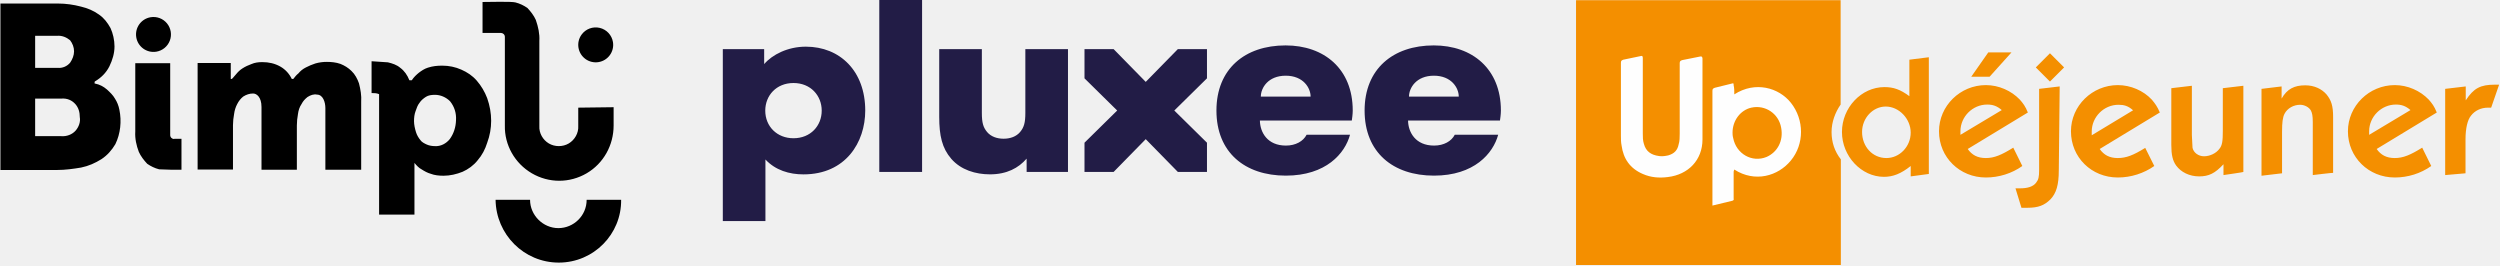
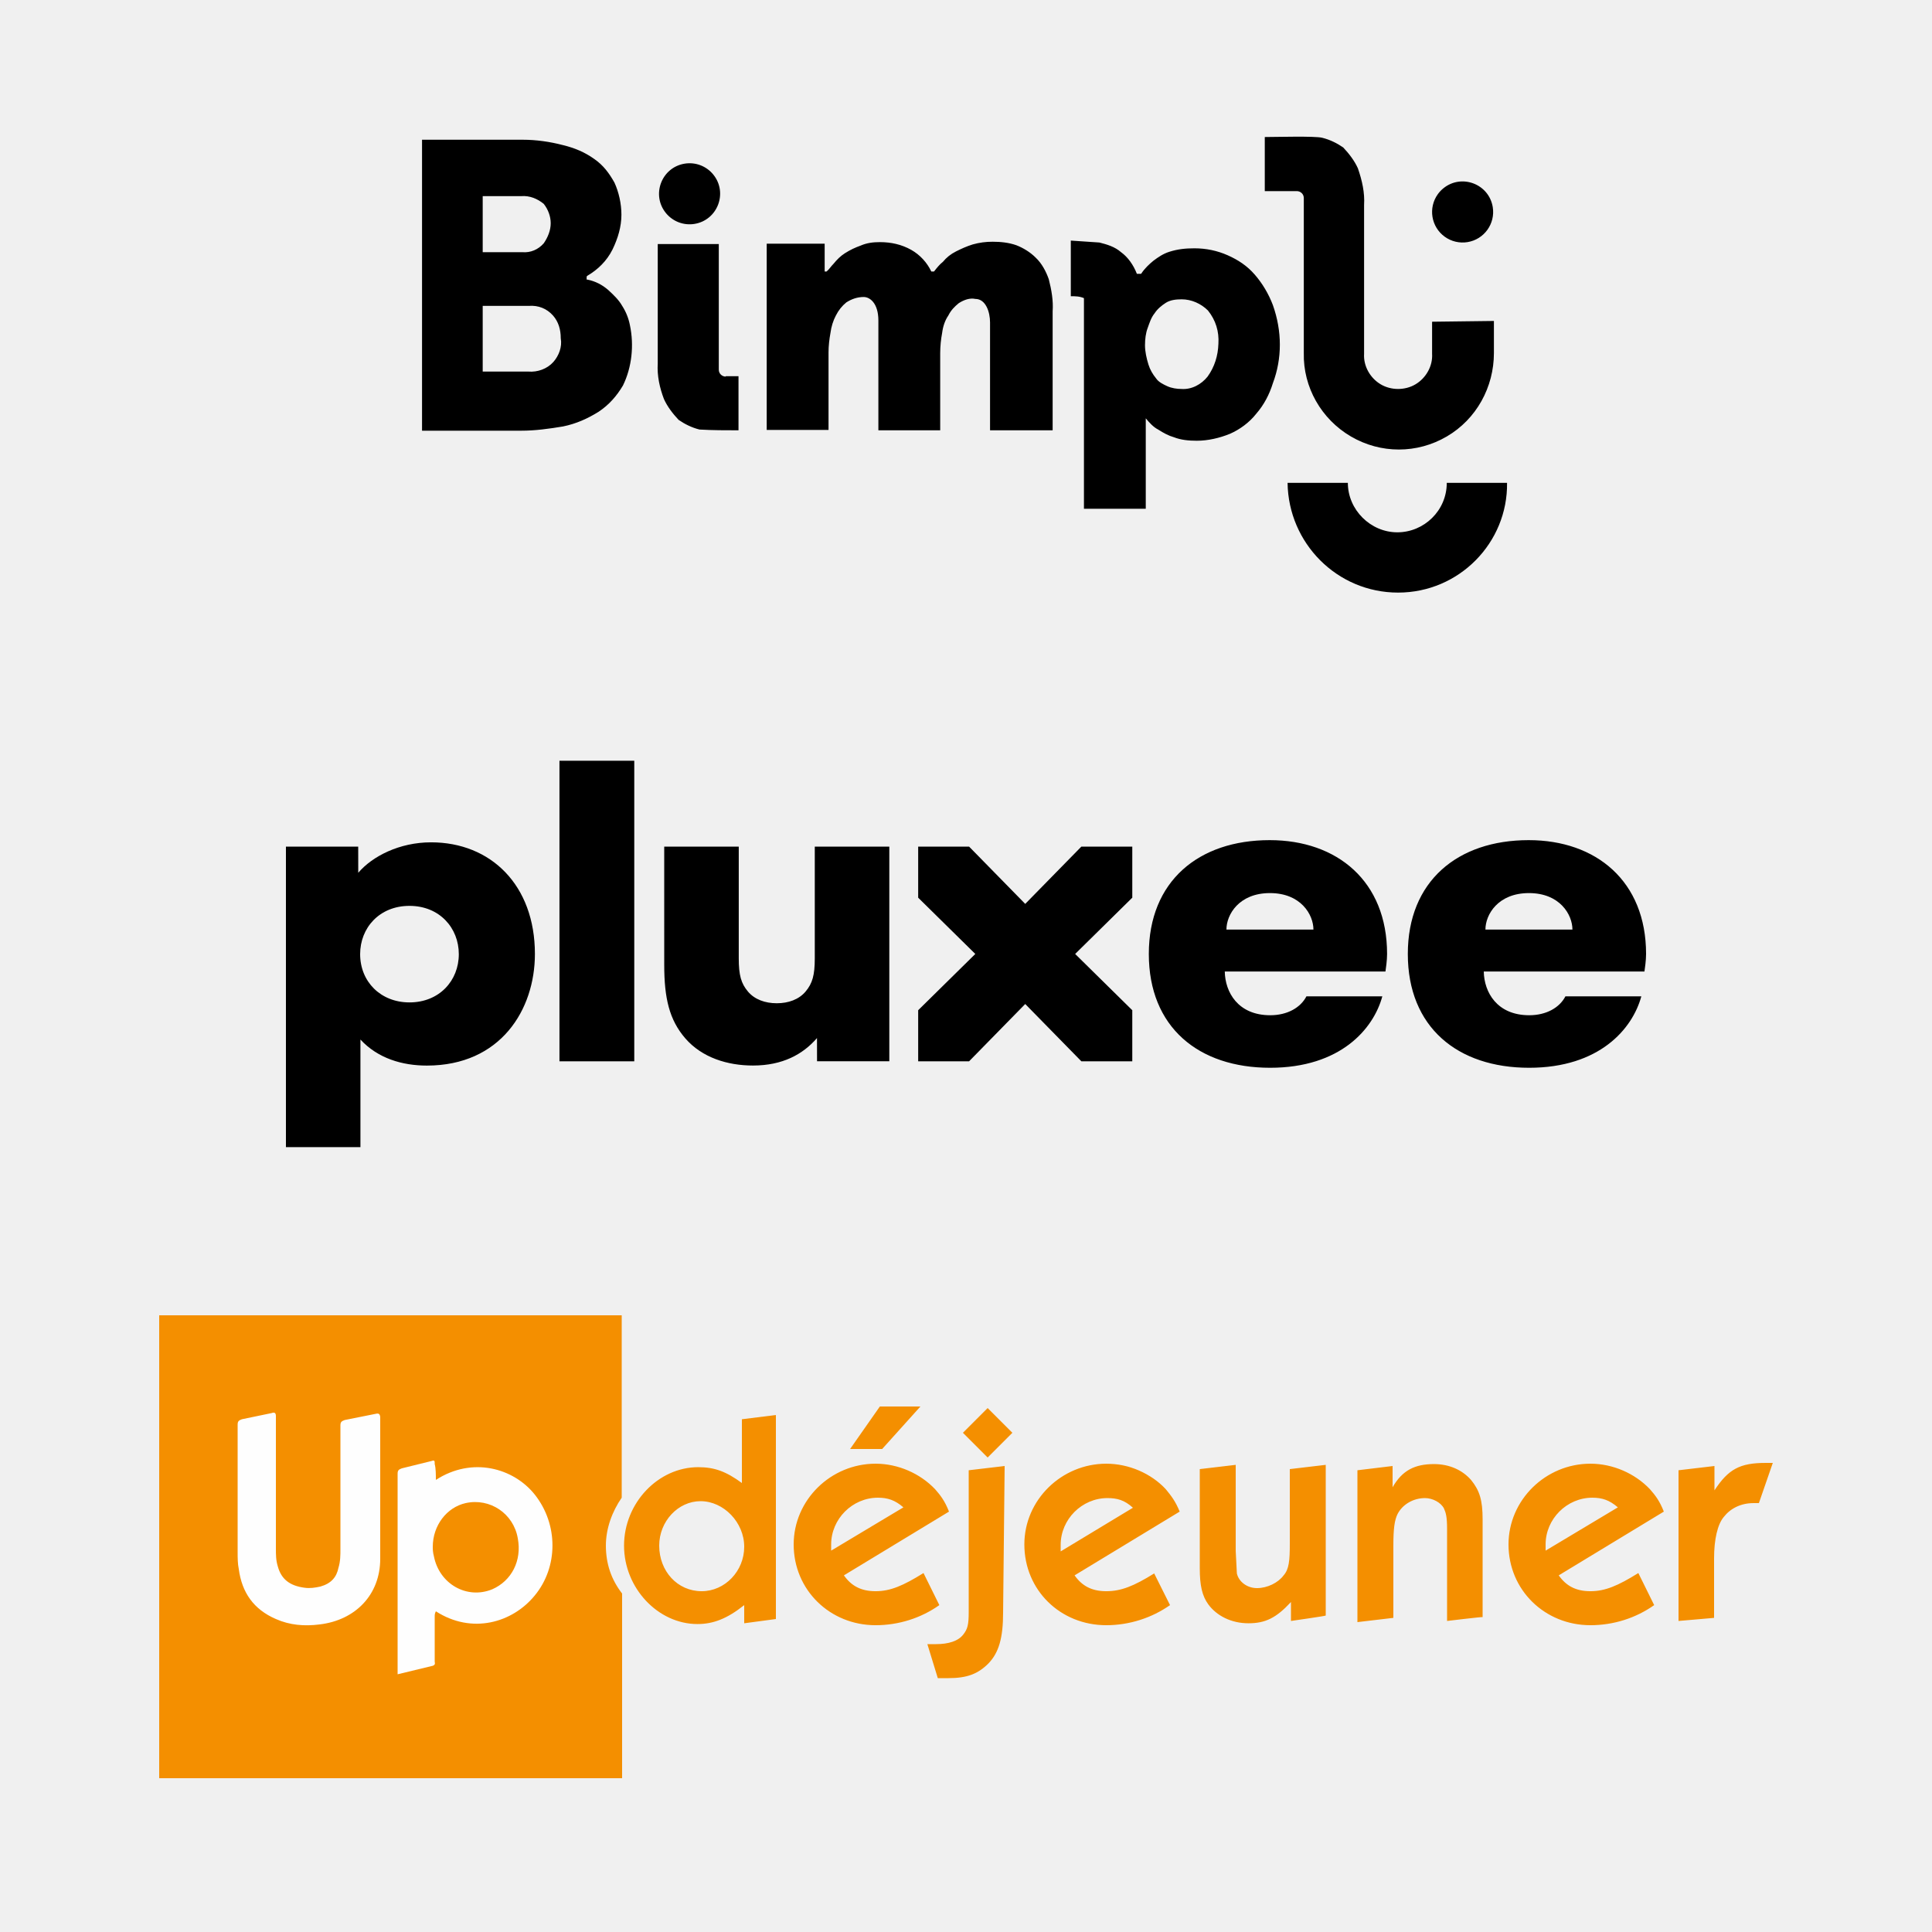
- <svg xmlns="http://www.w3.org/2000/svg" width="1131" height="120" fill="none">
-   <g clip-path="url(#a)">
-     <mask id="b" style="mask-type:luminance" maskUnits="userSpaceOnUse" x="0" y="0" width="1131" height="120">
-       <path d="M0 0h1130.6v120H0V0Z" fill="#fff" />
-     </mask>
-     <g mask="url(#b)">
-       <path d="M70.673 23.39a7.9 7.9 0 1 0-2.53-15.596 7.9 7.9 0 0 0 2.53 15.596Zm200.094 4.707a7.899 7.899 0 0 0 6.534-9.063 7.902 7.902 0 0 0-14.208-3.355 7.899 7.899 0 0 0 1.789 11.029 7.902 7.902 0 0 0 5.885 1.39ZM51.999 44.6c-.9-1.6-2.3-2.9-3.6-4.1-1.6-1.4-3.4-2.3-5.4-2.7h-.2V37l.2-.2c2.7-1.6 5-3.8 6.5-6.8 1.4-2.9 2.3-5.9 2.3-9 0-2.9-.7-5.9-1.8-8.3-1.4-2.5-2.9-4.5-5.2-6.1-2.5-1.8-5.2-2.9-8.1-3.6-3.4-.9-7-1.4-10.4-1.4H.2v75.3h25.7c3.6 0 7.2-.5 10.8-1.1 3.4-.7 6.3-2 9.2-3.8 2.7-1.8 4.7-4.1 6.3-6.8 2.3-4.7 2.9-10.4 1.8-15.6a14.16 14.16 0 0 0-2-5ZM15.9 16.2h9.9c2.3-.2 4.3.7 5.9 2 1.1 1.4 1.8 3.2 1.8 5 0 1.8-.7 3.6-1.8 5.2-1.4 1.6-3.4 2.5-5.6 2.3H15.9V16.2Zm18.3 42.9c-1.6 1.8-4.1 2.7-6.5 2.5H15.9v-17h11.9c2.5-.2 4.7.7 6.3 2.5 1.4 1.6 2 3.6 2 5.9.4 2.2-.5 4.5-1.9 6.1Zm44.6 3.8c-.9 0-1.8-.7-1.8-1.8V28.6H61.2v30.9c-.2 3.2.5 6.3 1.6 9.2.9 2 2.3 3.8 3.8 5.4 1.6 1.1 3.4 2 5.4 2.5 3.4.2 6.8.2 10.1.2v-14h-3.3v.1Zm141.6-18.5c-1.1-2.9-2.7-5.6-4.7-7.9-2-2.3-4.3-3.8-7-5-2.7-1.2-5.6-1.8-8.6-1.8-2.3 0-4.3.2-6.5.9-1.6.5-2.9 1.4-4.1 2.3-1.1.9-2.3 2-3.2 3.4h-1.1c-.9-2.3-2.3-4.3-4.1-5.6-1.6-1.4-3.6-2-5.6-2.5l-7.4-.5v14.4c1.1 0 2.3 0 3.4.5v54.5h16V73.7c.9 1.1 2 2.3 3.2 2.9 1.4.9 2.7 1.6 4.1 2 1.8.7 3.8.9 5.9.9 2.9 0 5.9-.7 8.6-1.8 2.5-1.1 5-2.9 6.8-5.2 2-2.3 3.4-5 4.3-7.9 2.4-6.4 2.4-13.4 0-20.2Zm-16.9 18.5c-1.6 2-4.1 3.4-6.8 3.2-1.1 0-2.5-.2-3.6-.7-1.1-.5-2.3-1.1-2.9-2-.9-1.1-1.6-2.3-2-3.6-.5-1.6-.9-3.4-.9-5s.2-3.2.7-4.5c.5-1.4.9-2.7 1.8-3.8.7-1.1 1.8-2 2.9-2.7 1.1-.7 2.5-.9 4.1-.9 2.5 0 5 1.1 6.8 2.9 2 2.5 2.9 5.4 2.7 8.6-.1 3.1-1 6-2.8 8.5Zm-41.1-25.2c-.7-2-1.8-4.1-3.4-5.6-1.4-1.4-3.2-2.5-5-3.2-2-.7-4.1-.9-6.1-.9a18.617 18.617 0 0 0-5.2.7c-1.6.5-2.9 1.1-4.3 1.8s-2.5 1.6-3.4 2.7c-.9.7-1.6 1.6-2.3 2.5h-.7c-1.1-2.3-2.9-4.3-5.2-5.6-2.5-1.4-5.2-2-8.1-2-1.8 0-3.4.2-5 .9-1.4.5-2.7 1.1-4.1 2-1.1.7-2 1.6-2.9 2.7-.7.7-1.1 1.4-1.8 2h-.5v-7.2h-15v48.2h16V56.6c0-1.6.2-3.4.5-5 .2-1.6.7-3.2 1.4-4.5.7-1.4 1.6-2.5 2.7-3.4 1.4-.9 2.9-1.4 4.5-1.4s3.8 1.6 3.8 6.1v28.4h16v-20c.008-1.745.176-3.485.5-5.2.2-1.6.7-3.2 1.6-4.5.7-1.4 1.6-2.3 2.7-3.2 1.4-.9 2.9-1.4 4.3-1.1 2.7 0 3.8 3.4 3.8 6.1v27.9h16.2V46c.2-2.7-.3-5.6-1-8.3Zm90.4 81.1c-15.8 0-28.4-12.8-28.6-28.4h15.6c0 7 5.9 12.8 12.8 12.8s12.8-5.6 12.8-12.8h15.6c.2 15.5-12.4 28.4-28.2 28.4Zm8.8-70.1V57c.2 3.2-1.6 6.3-4.3 7.9-2.7 1.6-6.3 1.6-9 0s-4.5-4.7-4.3-7.9V18.5c.2-3.2-.5-6.3-1.6-9.5-.9-2-2.3-3.8-3.8-5.4-1.6-1.1-3.4-2-5.4-2.5-1.8-.5-12.2-.2-14.9-.2v14h8.3c.9 0 1.8.7 1.8 1.8v40.1c-.2 8.8 4.5 17.1 12.2 21.6 7.7 4.5 17.1 4.5 24.8 0 7.7-4.5 12.2-12.8 12.2-21.6v-8.3l-16 .2Z" fill="#000" />
-       <path d="M828.6 59.7c0-4.4 1.6-8.8 4.1-12.4V.1H713v119.8h119.8V72.1c-2.8-3.6-4.2-7.7-4.2-12.4Z" fill="#F48F00" />
-       <path d="m769.001 25.6-8 1.6c-.8.3-1.1.5-1.1 1.4v31.9c0 1.6 0 3.3-.5 4.9-.5 2.5-1.9 4.1-4.7 4.9-1.4.3-2.7.5-4.1.3-3.8-.5-6-2.2-6.9-5.5-.5-1.6-.5-3-.5-4.7V26.2c0-.8-.3-1.1-1.1-.8l-7.7 1.6c-.8.3-1.1.5-1.1 1.4v33c0 1.4 0 3 .3 4.4.8 6 3.8 10.4 9.6 12.9 3.6 1.6 7.4 1.9 11.3 1.4 9.3-1.1 15.7-7.7 15.7-17V26.4c-.1-.8-.4-1-1.2-.8Zm41.2 20.9c-5.5-6.9-16.2-9.9-25.6-3.8 0-1.4 0-3-.3-4.1 0-.8 0-1.1-.8-.8l-7.7 1.9c-.8.3-1.1.5-1.1 1.4V93l9.1-2.2c.8-.3.5-.8.5-1.1V78.1c0-.5 0-.8.3-1.4 9.3 6 19.8 3 25.6-4.1 6.1-7.4 6.1-18.4 0-26.1Zm-11 24.5c-6.6 2.7-13.7-1.4-15.1-8.5-.3-1.1-.3-1.9-.3-2.5 0-5.5 3.6-10.2 8.5-11.3 6.3-1.4 12.4 2.7 13.5 9.1 1.1 5.8-1.6 11-6.6 13.2Z" fill="#FEFEFE" />
-       <path d="M863.801 27v16.5c-4.1-3-7.1-4.1-11.3-4.1-10.4 0-19.2 9.3-19.2 20.3s8.8 20.3 19 20.3c4.1 0 7.7-1.4 12.1-4.9v4.7l8.2-1.1V25.9l-8.8 1.1Zm-10.4 44.5c-6.3 0-11-5.2-11-11.8 0-6.3 4.9-11.5 10.7-11.5 6 0 11.3 5.5 11.3 11.8 0 6.3-5 11.5-11 11.5Zm61.5 3.6c-4.8 3.4-10.6 5.2-16.5 5.2-11.8 0-21.2-9.1-21.2-20.9 0-11.5 9.6-20.9 21.2-20.9 5.8 0 11.5 2.5 15.4 6.6 1.4 1.6 2.5 3 3.6 5.8l-27.2 16.5c1.9 2.7 4.4 4.1 8.2 4.1 3.8 0 7.1-1.4 12.4-4.7l4.1 8.3Zm-9.3-25.3c-2.2-1.9-4.1-2.5-6.6-2.5-6.6 0-12.1 5.5-12.1 12.1V61l18.7-11.2Zm-6.1-26.1h10.5l-9.9 11h-8.3l7.7-11Zm31.9 53.3c0 6.6-1.1 10.4-3.8 13.2-2.7 2.7-5.5 3.8-10.4 3.8h-2.7l-2.7-8.8h2.2c3.3 0 5.8-.8 7.1-2.5 1.1-1.4 1.4-2.5 1.4-5.8V40.2l9.3-1.1-.4 37.9Zm-10.4-46.5 6.4-6.4 6.4 6.4-6.4 6.4-6.4-6.4Zm37.1 41c-3.8 0-6.3-1.4-8.2-4.1l27.2-16.5c-1.1-2.7-2.2-4.1-3.6-5.8-3.8-4.1-9.6-6.6-15.4-6.6-11.5 0-21.2 9.3-21.2 20.9 0 11.8 9.3 20.9 21.2 20.9 6 0 11.8-1.9 16.5-5.2l-4.1-8.2c-5.3 3.3-8.6 4.6-12.4 4.6Zm-11.8-12c0-6.6 5.5-12.1 12.1-12.1 2.5 0 4.4.5 6.6 2.5l-18.7 11.3v-1.7Zm59.599 19.7v-4.9c-3.8 4.1-6.599 5.5-10.999 5.5s-8.2-1.9-10.4-4.9c-1.6-2.2-2.2-4.9-2.2-9.3V39.9l9.3-1.1v22.3l.3 5.8c.5 2.2 2.7 3.8 5.2 3.8 2.7 0 5.499-1.4 6.899-3.3 1.4-1.6 1.6-3.8 1.6-8.2V39.9l9.3-1.1v39c.1.1-9 1.4-9 1.4Zm40.4 0V55.3c0-3-.3-4.1-.8-5.2-.8-1.6-3-2.7-4.9-2.7-3 0-5.8 1.6-7.1 4.1-.8 1.6-1.1 3.8-1.1 8.2v18.7l-9.3 1.1V40.2l9.1-1.1v5.5c2.5-4.4 5.8-6 10.7-6 4.1 0 7.4 1.6 9.6 4.1 2.2 2.7 3 5.2 3 10.2v25.3c-.1-.1-9.2 1-9.2 1Zm53.6-4.1c-4.8 3.4-10.6 5.2-16.5 5.2-11.8 0-21.2-9.1-21.2-20.9 0-11.5 9.6-20.9 21.2-20.9 5.8 0 11.5 2.5 15.4 6.6 1.4 1.6 2.5 3 3.6 5.8l-27.2 16.5c1.9 2.7 4.4 4.1 8.2 4.1 3.8 0 7.1-1.4 12.4-4.7l4.1 8.3Zm-9.4-25.3c-2.2-1.9-4.1-2.5-6.6-2.5-6.6 0-12.1 5.5-12.1 12.1V61l18.7-11.2Zm15.7 29.4v-39l9.3-1.1v6.3c3.6-5.5 6.6-7.1 13.2-7.1h1.9l-3.6 10.4h-1.4c-3.3 0-6 1.4-7.7 3.6-1.6 1.9-2.5 5.8-2.5 10.7v15.4c.1 0-9.2.8-9.2.8Z" fill="#F48F00" />
+ <svg xmlns="http://www.w3.org/2000/svg" viewBox="0 0 500 500">
+   <g clip-path="url(#a)" transform="matrix(1, 0, 0, 1, -113.9128, 145.8285)">
+     <path d="M 293.609 -87.876 C 299.616 -88.826 302.341 -95.922 298.515 -100.649 C 296.725 -102.86 293.885 -103.939 291.079 -103.472 C 285.08 -102.475 282.41 -95.357 286.274 -90.66 C 288.052 -88.498 290.843 -87.439 293.609 -87.876 Z M 493.703 -83.169 C 498.01 -83.867 500.936 -87.925 500.237 -92.232 C 499.261 -98.236 492.151 -100.932 487.439 -97.084 C 486.906 -96.649 486.432 -96.145 486.029 -95.587 C 483.476 -92.048 484.277 -87.109 487.818 -84.558 C 489.518 -83.333 491.634 -82.833 493.703 -83.168 L 493.703 -83.169 Z M 274.935 -66.666 C 274.035 -68.266 272.635 -69.566 271.335 -70.766 C 269.735 -72.166 267.935 -73.066 265.935 -73.466 L 265.735 -73.466 L 265.735 -74.266 L 265.935 -74.466 C 268.635 -76.066 270.935 -78.266 272.435 -81.266 C 273.835 -84.166 274.735 -87.166 274.735 -90.266 C 274.735 -93.166 274.035 -96.166 272.935 -98.566 C 271.535 -101.066 270.035 -103.066 267.735 -104.666 C 265.235 -106.466 262.535 -107.566 259.635 -108.266 C 256.235 -109.166 252.635 -109.666 249.235 -109.666 L 223.136 -109.666 L 223.136 -34.366 L 248.836 -34.366 C 252.436 -34.366 256.036 -34.866 259.636 -35.466 C 263.036 -36.166 265.936 -37.466 268.836 -39.266 C 271.536 -41.066 273.536 -43.366 275.136 -46.066 C 277.436 -50.766 278.036 -56.466 276.936 -61.666 C 276.595 -63.445 275.916 -65.143 274.936 -66.666 L 274.935 -66.666 Z M 238.836 -95.066 L 248.736 -95.066 C 251.036 -95.266 253.036 -94.366 254.636 -93.066 C 255.736 -91.666 256.436 -89.866 256.436 -88.066 C 256.436 -86.266 255.736 -84.466 254.636 -82.866 C 253.236 -81.266 251.236 -80.366 249.036 -80.566 L 238.836 -80.566 L 238.836 -95.066 Z M 257.136 -52.166 C 255.536 -50.366 253.036 -49.466 250.636 -49.666 L 238.836 -49.666 L 238.836 -66.666 L 250.736 -66.666 C 253.236 -66.866 255.436 -65.966 257.036 -64.166 C 258.436 -62.566 259.036 -60.566 259.036 -58.266 C 259.436 -56.066 258.536 -53.766 257.136 -52.166 Z M 301.736 -48.366 C 300.836 -48.366 299.936 -49.066 299.936 -50.166 L 299.936 -82.666 L 284.136 -82.666 L 284.136 -51.766 C 283.936 -48.566 284.636 -45.466 285.736 -42.566 C 286.636 -40.566 288.036 -38.766 289.536 -37.166 C 291.136 -36.066 292.936 -35.166 294.936 -34.666 C 298.336 -34.466 301.736 -34.466 305.036 -34.466 L 305.036 -48.466 L 301.736 -48.466 L 301.736 -48.366 Z M 443.336 -66.866 C 442.236 -69.766 440.636 -72.466 438.636 -74.766 C 436.636 -77.066 434.336 -78.566 431.636 -79.766 C 428.936 -80.966 426.036 -81.566 423.036 -81.566 C 420.736 -81.566 418.736 -81.366 416.536 -80.666 C 414.936 -80.166 413.636 -79.266 412.436 -78.366 C 411.336 -77.466 410.136 -76.366 409.236 -74.966 L 408.136 -74.966 C 407.236 -77.266 405.836 -79.266 404.036 -80.566 C 402.436 -81.966 400.436 -82.566 398.436 -83.066 L 391.036 -83.566 L 391.036 -69.166 C 392.136 -69.166 393.336 -69.166 394.436 -68.666 L 394.436 -14.166 L 410.436 -14.166 L 410.436 -37.566 C 411.336 -36.466 412.436 -35.266 413.636 -34.666 C 415.036 -33.766 416.336 -33.066 417.736 -32.666 C 419.536 -31.966 421.536 -31.766 423.636 -31.766 C 426.536 -31.766 429.536 -32.466 432.236 -33.566 C 434.736 -34.666 437.236 -36.466 439.036 -38.766 C 441.036 -41.066 442.436 -43.766 443.336 -46.666 C 445.736 -53.066 445.736 -60.066 443.336 -66.866 Z M 426.436 -48.366 C 424.836 -46.366 422.336 -44.966 419.636 -45.166 C 418.536 -45.166 417.136 -45.366 416.036 -45.866 C 414.936 -46.366 413.736 -46.966 413.136 -47.866 C 412.236 -48.966 411.536 -50.166 411.136 -51.466 C 410.636 -53.066 410.236 -54.866 410.236 -56.466 C 410.236 -58.066 410.436 -59.666 410.936 -60.966 C 411.436 -62.366 411.836 -63.666 412.736 -64.766 C 413.436 -65.866 414.536 -66.766 415.636 -67.466 C 416.736 -68.166 418.136 -68.366 419.736 -68.366 C 422.236 -68.366 424.736 -67.266 426.536 -65.466 C 428.536 -62.966 429.436 -60.066 429.236 -56.866 C 429.136 -53.766 428.236 -50.866 426.436 -48.366 Z M 385.336 -73.566 C 384.636 -75.566 383.536 -77.666 381.936 -79.166 C 380.536 -80.566 378.736 -81.666 376.936 -82.366 C 374.936 -83.066 372.836 -83.266 370.836 -83.266 C 369.078 -83.279 367.327 -83.044 365.636 -82.566 C 364.036 -82.066 362.736 -81.466 361.336 -80.766 C 359.936 -80.066 358.836 -79.166 357.936 -78.066 C 357.036 -77.366 356.336 -76.466 355.636 -75.566 L 354.936 -75.566 C 353.836 -77.866 352.036 -79.866 349.736 -81.166 C 347.236 -82.566 344.536 -83.166 341.636 -83.166 C 339.836 -83.166 338.236 -82.966 336.636 -82.266 C 335.236 -81.766 333.936 -81.166 332.536 -80.266 C 331.436 -79.566 330.536 -78.666 329.636 -77.566 C 328.936 -76.866 328.536 -76.166 327.836 -75.566 L 327.336 -75.566 L 327.336 -82.766 L 312.336 -82.766 L 312.336 -34.566 L 328.336 -34.566 L 328.336 -54.666 C 328.336 -56.266 328.536 -58.066 328.836 -59.666 C 329.036 -61.266 329.536 -62.866 330.236 -64.166 C 330.936 -65.566 331.836 -66.666 332.936 -67.566 C 334.336 -68.466 335.836 -68.966 337.436 -68.966 C 339.036 -68.966 341.236 -67.366 341.236 -62.866 L 341.236 -34.466 L 357.236 -34.466 L 357.236 -54.466 C 357.244 -56.211 357.412 -57.951 357.736 -59.666 C 357.936 -61.266 358.436 -62.866 359.336 -64.166 C 360.036 -65.566 360.936 -66.466 362.036 -67.366 C 363.436 -68.266 364.936 -68.766 366.336 -68.466 C 369.036 -68.466 370.136 -65.066 370.136 -62.366 L 370.136 -34.466 L 386.336 -34.466 L 386.336 -65.266 C 386.536 -67.966 386.036 -70.866 385.336 -73.566 Z M 475.736 7.534 C 459.936 7.534 447.336 -5.266 447.136 -20.866 L 462.736 -20.866 C 462.736 -13.866 468.636 -8.066 475.536 -8.066 C 482.436 -8.066 488.336 -13.666 488.336 -20.866 L 503.936 -20.866 C 504.136 -5.366 491.536 7.534 475.736 7.534 Z M 484.536 -62.566 L 484.536 -54.266 C 484.736 -51.066 482.936 -47.966 480.236 -46.366 C 477.536 -44.766 473.936 -44.766 471.236 -46.366 C 468.536 -47.966 466.736 -51.066 466.936 -54.266 L 466.936 -92.766 C 467.136 -95.966 466.436 -99.066 465.336 -102.266 C 464.436 -104.266 463.036 -106.066 461.536 -107.666 C 459.936 -108.766 458.136 -109.666 456.136 -110.166 C 454.336 -110.666 443.936 -110.366 441.236 -110.366 L 441.236 -96.366 L 449.536 -96.366 C 450.436 -96.366 451.336 -95.666 451.336 -94.566 L 451.336 -54.466 C 451.136 -45.666 455.836 -37.366 463.536 -32.866 C 471.236 -28.366 480.636 -28.366 488.336 -32.866 C 496.036 -37.366 500.536 -45.666 500.536 -54.466 L 500.536 -62.766 L 484.536 -62.566 Z" fill="#000" />
+     <g>
+       <path d="M 270.713 254.174 C 270.713 249.774 272.313 245.374 274.813 241.774 L 274.813 194.574 L 155.113 194.574 L 155.113 314.374 L 274.913 314.374 L 274.913 266.574 C 272.113 262.974 270.713 258.874 270.713 254.174 Z" fill="#F48F00" />
+       <path d="M 211.114 220.074 L 203.114 221.674 C 202.314 221.974 202.014 222.174 202.014 223.074 L 202.014 254.974 C 202.014 256.574 202.014 258.274 201.514 259.874 C 201.014 262.374 199.614 263.974 196.814 264.774 C 195.414 265.074 194.114 265.274 192.714 265.074 C 188.914 264.574 186.714 262.874 185.814 259.574 C 185.314 257.974 185.314 256.574 185.314 254.874 L 185.314 220.674 C 185.314 219.874 185.014 219.574 184.214 219.874 L 176.514 221.474 C 175.714 221.774 175.414 221.974 175.414 222.874 L 175.414 255.874 C 175.414 257.274 175.414 258.874 175.714 260.274 C 176.514 266.274 179.514 270.674 185.314 273.174 C 188.914 274.774 192.714 275.074 196.614 274.574 C 205.914 273.474 212.314 266.874 212.314 257.574 L 212.314 220.874 C 212.214 220.074 211.914 219.874 211.114 220.074 Z M 252.314 240.974 C 246.814 234.074 236.114 231.074 226.714 237.174 C 226.714 235.774 226.714 234.174 226.414 233.074 C 226.414 232.274 226.414 231.974 225.614 232.274 L 217.914 234.174 C 217.114 234.474 216.814 234.674 216.814 235.574 L 216.814 287.474 L 225.914 285.274 C 226.714 284.974 226.414 284.474 226.414 284.174 L 226.414 272.574 C 226.414 272.074 226.414 271.774 226.714 271.174 C 236.014 277.174 246.514 274.174 252.314 267.074 C 258.414 259.674 258.414 248.674 252.314 240.974 Z M 241.314 265.474 C 234.714 268.174 227.614 264.074 226.214 256.974 C 225.914 255.874 225.914 255.074 225.914 254.474 C 225.914 248.974 229.514 244.274 234.414 243.174 C 240.714 241.774 246.814 245.874 247.914 252.274 C 249.014 258.074 246.314 263.274 241.314 265.474 Z" fill="#FEFEFE" />
+       <path d="M 305.914 221.474 L 305.914 237.974 C 301.814 234.974 298.814 233.874 294.614 233.874 C 284.214 233.874 275.414 243.174 275.414 254.174 C 275.414 265.174 284.214 274.474 294.414 274.474 C 298.514 274.474 302.114 273.074 306.514 269.574 L 306.514 274.274 L 314.714 273.174 L 314.714 220.374 L 305.914 221.474 Z M 295.514 265.974 C 289.214 265.974 284.514 260.774 284.514 254.174 C 284.514 247.874 289.414 242.674 295.214 242.674 C 301.214 242.674 306.514 248.174 306.514 254.474 C 306.514 260.774 301.514 265.974 295.514 265.974 Z M 357.014 269.574 C 352.214 272.974 346.414 274.774 340.514 274.774 C 328.714 274.774 319.314 265.674 319.314 253.874 C 319.314 242.374 328.914 232.974 340.514 232.974 C 346.314 232.974 352.014 235.474 355.914 239.574 C 357.314 241.174 358.414 242.574 359.514 245.374 L 332.314 261.874 C 334.214 264.574 336.714 265.974 340.514 265.974 C 344.314 265.974 347.614 264.574 352.914 261.274 L 357.014 269.574 Z M 347.714 244.274 C 345.514 242.374 343.614 241.774 341.114 241.774 C 334.514 241.774 329.014 247.274 329.014 253.874 L 329.014 255.474 L 347.714 244.274 Z M 341.614 218.174 L 352.114 218.174 L 342.214 229.174 L 333.914 229.174 L 341.614 218.174 Z M 373.514 271.474 C 373.514 278.074 372.414 281.874 369.714 284.674 C 367.014 287.374 364.214 288.474 359.314 288.474 L 356.614 288.474 L 353.914 279.674 L 356.114 279.674 C 359.414 279.674 361.914 278.874 363.214 277.174 C 364.314 275.774 364.614 274.674 364.614 271.374 L 364.614 234.674 L 373.914 233.574 L 373.514 271.474 Z M 363.114 224.974 L 369.514 218.574 L 375.914 224.974 L 369.514 231.374 L 363.114 224.974 Z M 400.214 265.974 C 396.414 265.974 393.914 264.574 392.014 261.874 L 419.214 245.374 C 418.114 242.674 417.014 241.274 415.614 239.574 C 411.814 235.474 406.014 232.974 400.214 232.974 C 388.714 232.974 379.014 242.274 379.014 253.874 C 379.014 265.674 388.314 274.774 400.214 274.774 C 406.214 274.774 412.014 272.874 416.714 269.574 L 412.614 261.374 C 407.314 264.674 404.014 265.974 400.214 265.974 Z M 388.414 253.974 C 388.414 247.374 393.914 241.874 400.514 241.874 C 403.014 241.874 404.914 242.374 407.114 244.374 L 388.414 255.674 L 388.414 253.974 Z M 448.013 273.674 L 448.013 268.774 C 444.213 272.874 441.414 274.274 437.014 274.274 C 432.614 274.274 428.814 272.374 426.614 269.374 C 425.014 267.174 424.414 264.474 424.414 260.074 L 424.414 234.374 L 433.714 233.274 L 433.714 255.574 L 434.014 261.374 C 434.514 263.574 436.714 265.174 439.214 265.174 C 441.914 265.174 444.713 263.774 446.113 261.874 C 447.513 260.274 447.713 258.074 447.713 253.674 L 447.713 234.374 L 457.013 233.274 L 457.013 272.274 C 457.113 272.374 448.013 273.674 448.013 273.674 Z M 488.413 273.674 L 488.413 249.774 C 488.413 246.774 488.113 245.674 487.613 244.574 C 486.813 242.974 484.613 241.874 482.713 241.874 C 479.713 241.874 476.913 243.474 475.613 245.974 C 474.813 247.574 474.513 249.774 474.513 254.174 L 474.513 272.874 L 465.213 273.974 L 465.213 234.674 L 474.313 233.574 L 474.313 239.074 C 476.813 234.674 480.113 233.074 485.013 233.074 C 489.113 233.074 492.413 234.674 494.613 237.174 C 496.813 239.874 497.613 242.374 497.613 247.374 L 497.613 272.674 C 497.513 272.574 488.413 273.674 488.413 273.674 Z M 542.013 269.574 C 537.213 272.974 531.413 274.774 525.513 274.774 C 513.713 274.774 504.313 265.674 504.313 253.874 C 504.313 242.374 513.913 232.974 525.513 232.974 C 531.313 232.974 537.013 235.474 540.913 239.574 C 542.313 241.174 543.413 242.574 544.513 245.374 L 517.313 261.874 C 519.213 264.574 521.713 265.974 525.513 265.974 C 529.313 265.974 532.613 264.574 537.913 261.274 L 542.013 269.574 Z M 532.613 244.274 C 530.413 242.374 528.513 241.774 526.013 241.774 C 519.413 241.774 513.913 247.274 513.913 253.874 L 513.913 255.474 L 532.613 244.274 Z M 548.313 273.674 L 548.313 234.674 L 557.613 233.574 L 557.613 239.874 C 561.213 234.374 564.213 232.774 570.813 232.774 L 572.713 232.774 L 569.113 243.174 L 567.713 243.174 C 564.413 243.174 561.713 244.574 560.013 246.774 C 558.413 248.674 557.513 252.574 557.513 257.474 L 557.513 272.874 C 557.613 272.874 548.313 273.674 548.313 273.674 Z" fill="#F48F00" />
    </g>
-     <g clip-path="url(#c)" fill="#221C46">
-       <path d="M648.688 34.247c8.021 0 11.258 5.597 11.258 9.444h-22.517c0-3.893 3.273-9.444 11.259-9.444Zm9.446 26.717c-1.499 2.92-4.931 4.896-9.363 4.896-8.37 0-11.679-5.985-11.769-11.316h41.58c.116-.75.422-2.882.422-4.544 0-18.826-12.919-29.456-30.381-29.456-18.406 0-31.279 10.63-31.279 29.456 0 18.965 12.872 29.456 31.388 29.456 18.206 0 26.76-10.053 29.044-18.492h-19.642ZM358.975 62.539c-7.467 0-12.77-5.367-12.77-12.492 0-6.793 4.98-12.491 12.77-12.491 7.791 0 12.767 5.731 12.767 12.491 0 6.866-5.044 12.492-12.767 12.492Zm5.587-41.428c-8.193 0-15.221 3.624-18.845 7.883l-.012-6.772H327V100h19.282V72.153c4.523 4.882 10.822 6.736 17.191 6.736 19.102 0 27.963-14.475 27.963-28.89 0-17.788-11.381-28.888-26.874-28.888ZM417.15 0h-19.361v77.778h19.361V0ZM463.867 22.222V51.11c0 4.379-.602 6.506-2.391 8.629-1.728 2.051-4.44 3.018-7.447 3.018-3.005 0-5.722-.967-7.451-3.018-1.789-2.123-2.387-4.25-2.387-8.629v-28.89h-19.289l.003 30.607c0 8.604 1.312 14.22 5.432 18.993 4.357 5.048 11.012 7.055 17.528 7.055 7.633 0 12.92-2.875 16.574-7.11l.012 6.012h18.704V22.222h-19.288ZM546.037 22.222h-13.181l-14.525 14.824-14.526-14.824h-13.18v13.215L505.411 50l-14.786 14.563v13.215h13.181l14.525-14.824 14.525 14.824h13.18V64.563L531.251 50l14.786-14.563V22.222ZM581.66 34.247c8.021 0 11.258 5.597 11.258 9.444h-22.517c0-3.893 3.273-9.444 11.259-9.444Zm9.446 26.717c-1.499 2.92-4.931 4.896-9.363 4.896-8.37 0-11.68-5.985-11.769-11.316h41.581c.116-.75.422-2.882.422-4.544 0-18.826-12.92-29.456-30.381-29.456-18.407 0-31.28 10.63-31.28 29.456 0 18.965 12.873 29.456 31.388 29.456 18.207 0 26.76-10.053 29.045-18.492h-19.643Z" />
-     </g>
+     <path d="M 509.599 85.301 C 517.62 85.301 520.857 90.898 520.857 94.745 L 498.34 94.745 C 498.34 90.852 501.613 85.301 509.599 85.301 Z M 519.045 112.018 C 517.546 114.938 514.114 116.914 509.682 116.914 C 501.312 116.914 498.003 110.929 497.913 105.598 L 539.493 105.598 C 539.609 104.848 539.915 102.716 539.915 101.054 C 539.915 82.228 526.996 71.598 509.534 71.598 C 491.128 71.598 478.255 82.228 478.255 101.054 C 478.255 120.019 491.127 130.51 509.643 130.51 C 527.849 130.51 536.403 120.457 538.687 112.018 L 519.045 112.018 Z M 219.886 113.593 C 212.419 113.593 207.116 108.226 207.116 101.101 C 207.116 94.308 212.096 88.61 219.886 88.61 C 227.677 88.61 232.653 94.341 232.653 101.101 C 232.653 107.967 227.609 113.593 219.886 113.593 Z M 225.473 72.165 C 217.28 72.165 210.252 75.789 206.628 80.048 L 206.616 73.276 L 187.911 73.276 L 187.911 151.054 L 207.193 151.054 L 207.193 123.207 C 211.716 128.089 218.015 129.943 224.384 129.943 C 243.486 129.943 252.347 115.468 252.347 101.053 C 252.347 83.265 240.966 72.165 225.473 72.165 Z M 278.061 51.054 L 258.7 51.054 L 258.7 128.832 L 278.061 128.832 L 278.061 51.054 Z M 324.778 73.276 L 324.778 102.164 C 324.778 106.543 324.176 108.67 322.387 110.793 C 320.659 112.844 317.947 113.811 314.94 113.811 C 311.935 113.811 309.218 112.844 307.489 110.793 C 305.7 108.67 305.102 106.543 305.102 102.164 L 305.102 73.274 L 285.813 73.274 L 285.816 103.881 C 285.816 112.485 287.128 118.101 291.248 122.874 C 295.605 127.922 302.26 129.929 308.776 129.929 C 316.409 129.929 321.696 127.054 325.35 122.819 L 325.362 128.831 L 344.066 128.831 L 344.066 73.276 L 324.778 73.276 Z M 406.948 73.276 L 393.767 73.276 L 379.242 88.1 L 364.716 73.276 L 351.536 73.276 L 351.536 86.491 L 366.322 101.054 L 351.536 115.617 L 351.536 128.832 L 364.717 128.832 L 379.242 114.008 L 393.767 128.832 L 406.947 128.832 L 406.947 115.617 L 392.162 101.054 L 406.948 86.491 L 406.948 73.276 Z M 442.571 85.301 C 450.592 85.301 453.829 90.898 453.829 94.745 L 431.312 94.745 C 431.312 90.852 434.585 85.301 442.571 85.301 Z M 452.017 112.018 C 450.518 114.938 447.086 116.914 442.654 116.914 C 434.284 116.914 430.974 110.929 430.885 105.598 L 472.466 105.598 C 472.582 104.848 472.888 102.716 472.888 101.054 C 472.888 82.228 459.968 71.598 442.507 71.598 C 424.1 71.598 411.227 82.228 411.227 101.054 C 411.227 120.019 424.1 130.51 442.615 130.51 C 460.822 130.51 469.375 120.457 471.66 112.018 L 452.017 112.018 Z" />
  </g>
-   <defs>
-     <clipPath id="a">
-       <path fill="#fff" d="M0 0h1131v120H0z" />
-     </clipPath>
-     <clipPath id="c">
-       <path fill="#fff" d="M327 0h352v100H327z" />
-     </clipPath>
-   </defs>
</svg>
